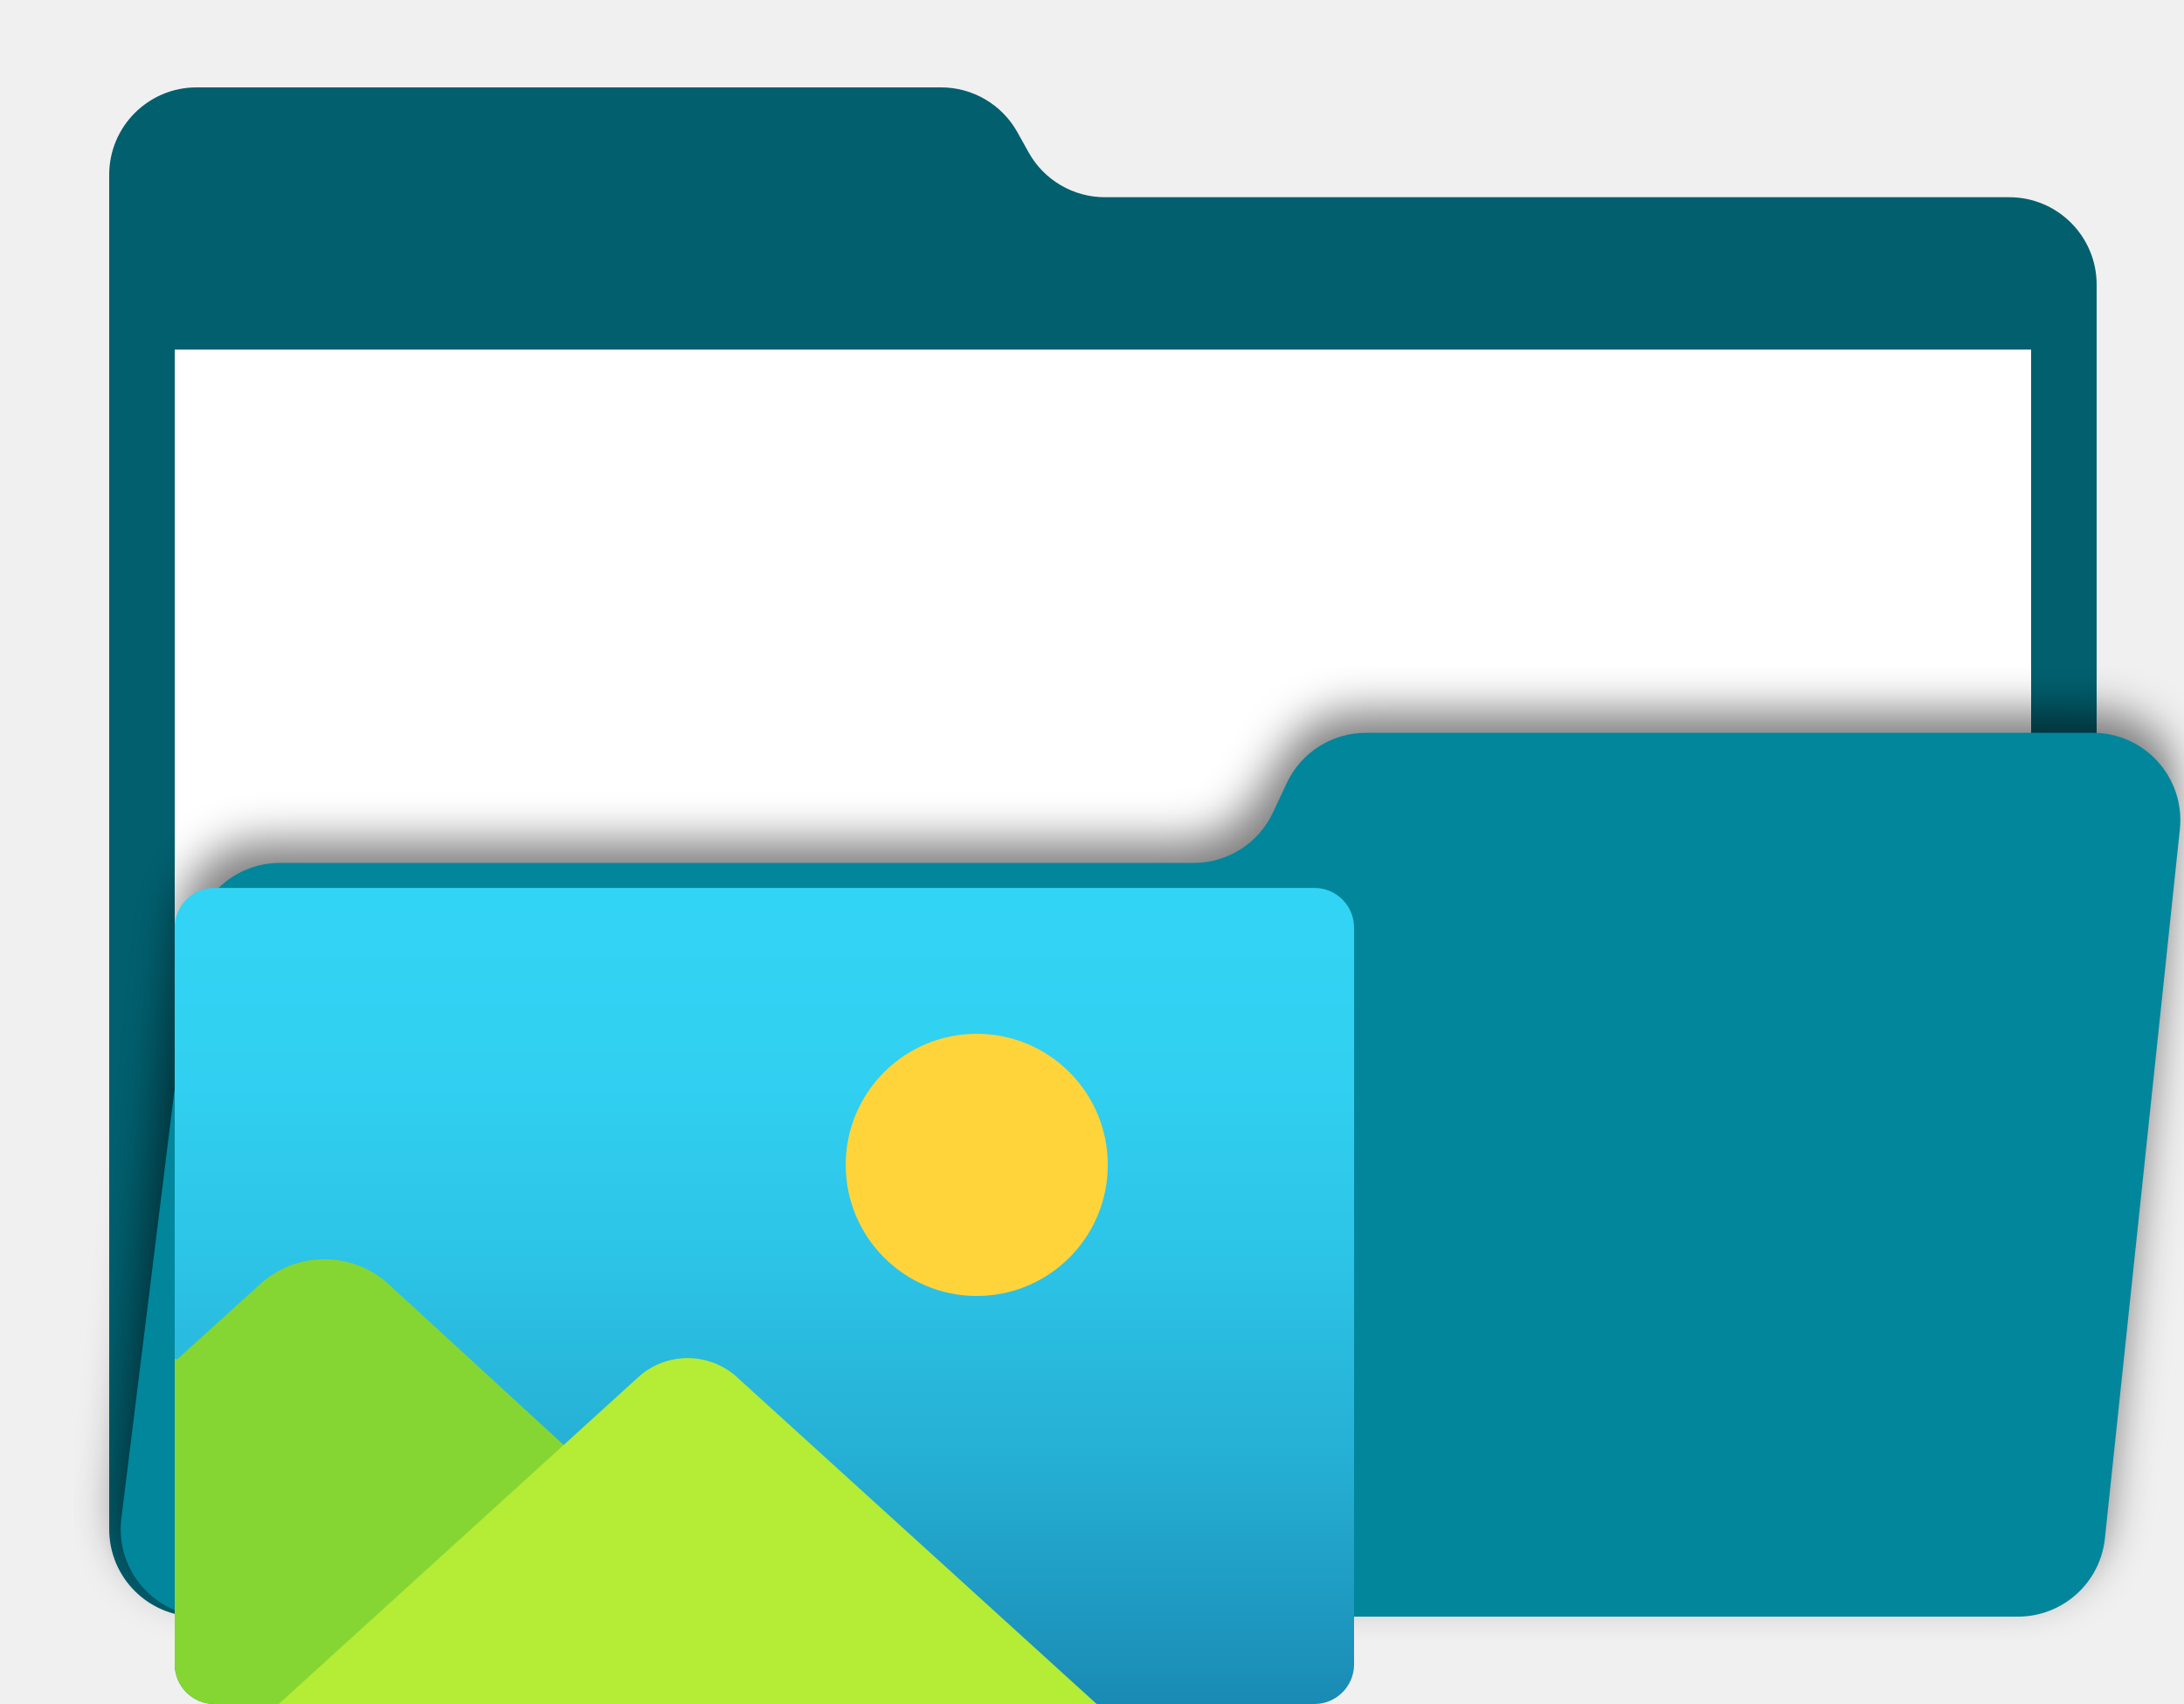
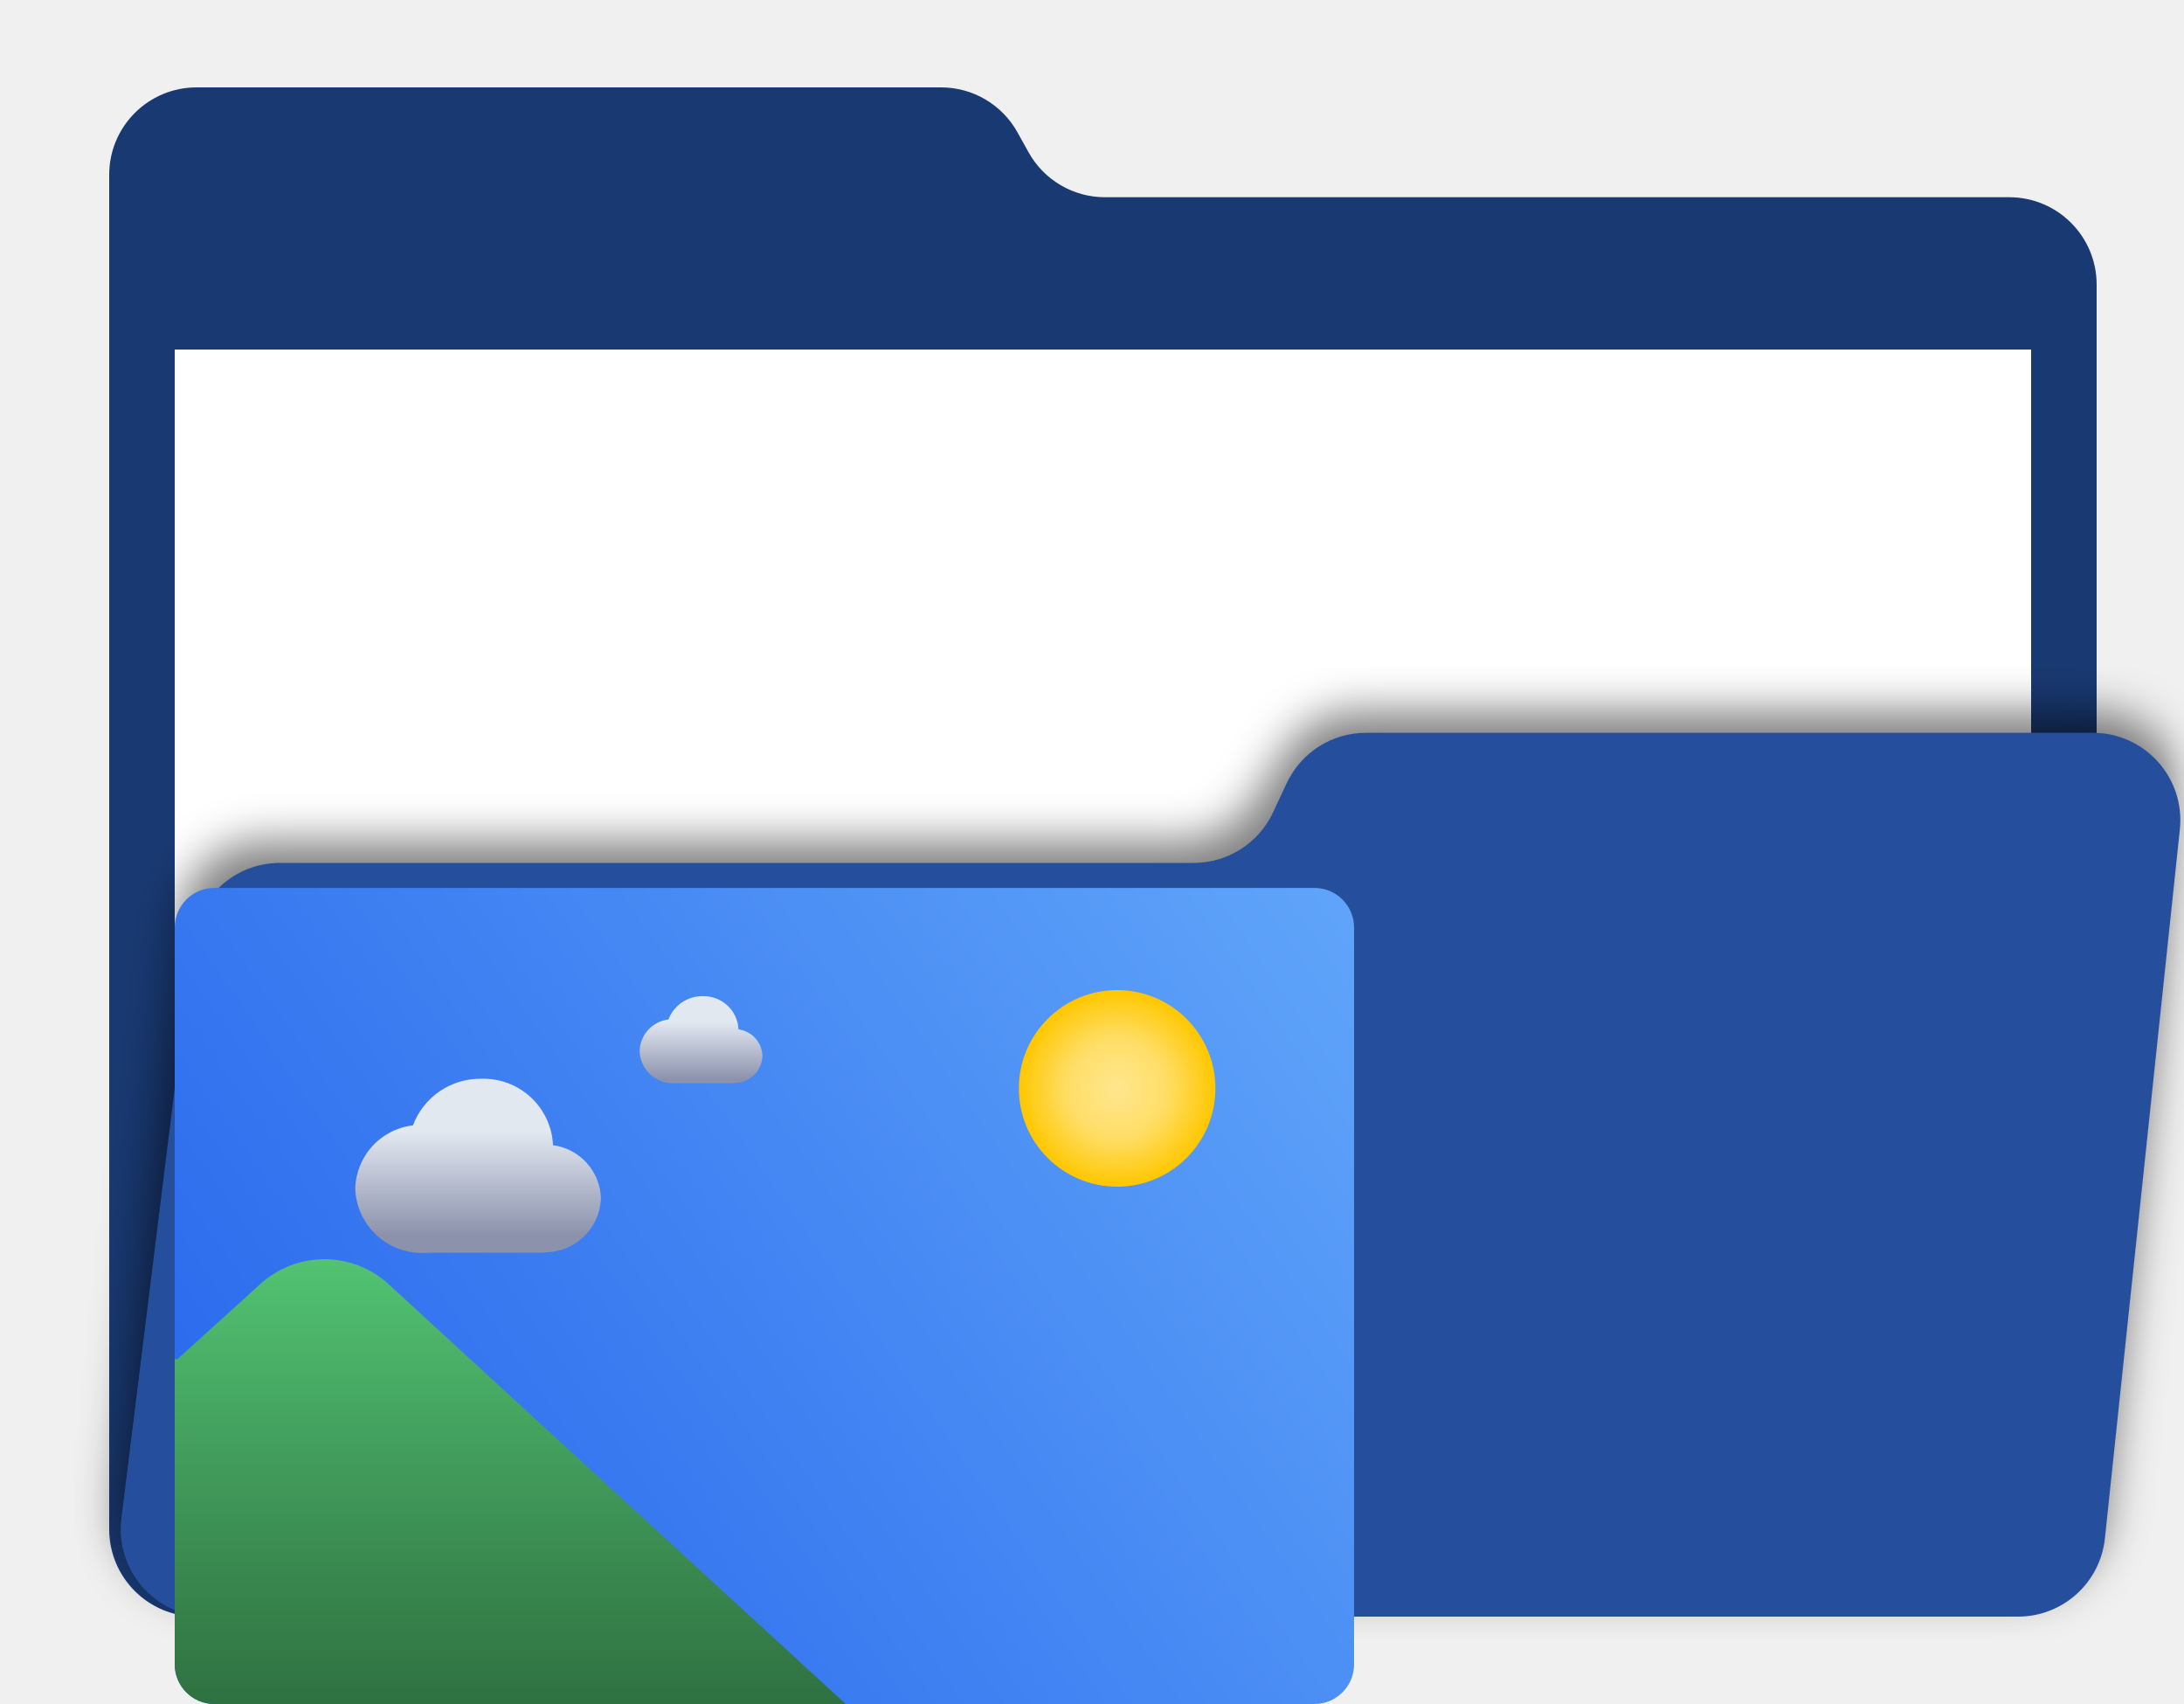
- <svg xmlns="http://www.w3.org/2000/svg" viewBox="0 0 100 78">
-   <g clip-path="url(#clip0_384_249)">
-     <path d="M9 74H92C94.209 74 96 72.209 96 70V13.028C96 10.819 94.209 9.028 92 9.028H50.592C49.141 9.028 47.803 8.242 47.097 6.974L46.585 6.054C45.879 4.786 44.541 4 43.09 4H9C6.791 4 5 5.791 5 8V70C5 72.209 6.791 74 9 74Z" fill="#015F6E" />
-     <rect x="8" y="16" width="85" height="57" fill="white" />
-     <g filter="url(#filter0_f_384_249)">
-       <path d="M92.401 73H9.426C7.058 73 5.208 70.953 5.447 68.596L8.135 42.096C8.342 40.054 10.062 38.5 12.115 38.5H54.06C55.439 38.5 56.721 37.79 57.452 36.62L58.825 34.424C59.556 33.255 60.842 32.545 62.221 32.545H95.83C98.205 32.545 100.059 34.603 99.81 36.965L96.378 69.421C96.163 71.456 94.447 73 92.401 73Z" fill="black" fill-opacity="0.5" />
-     </g>
-     <path d="M92.401 74H9.526C7.122 74 5.261 71.894 5.557 69.508L8.842 43.008C9.09 41.004 10.794 39.5 12.813 39.5H54.655C56.205 39.5 57.621 38.605 58.281 37.202L58.919 35.843C59.579 34.44 60.989 33.545 62.539 33.545H95.832C98.207 33.545 100.059 35.603 99.81 37.965L96.378 70.421C96.163 72.456 94.447 74 92.401 74Z" fill="#01869C" />
-     <g clip-path="url(#clip1_384_249)">
-       <path d="M60.183 40.645H9.817C8.813 40.645 8 41.458 8 42.462V76.183C8 77.186 8.813 78 9.817 78H60.183C61.187 78 62 77.186 62 76.183V42.462C62 41.458 61.187 40.645 60.183 40.645Z" fill="url(#paint0_linear_384_249)" />
-       <path d="M8.118 62.219L12.018 58.687C12.809 58.012 13.814 57.641 14.853 57.641C15.893 57.641 16.898 58.012 17.688 58.687L38.723 78H9.817C9.335 78 8.873 77.809 8.532 77.468C8.191 77.127 8 76.665 8 76.183V62.207L8.118 62.219Z" fill="#86D633" />
-       <path d="M50.213 78L33.67 62.972C33.06 62.452 32.285 62.166 31.484 62.166C30.683 62.166 29.908 62.452 29.299 62.972L12.762 78H50.213Z" fill="#B4EC36" />
-       <circle cx="44.723" cy="53.322" r="6" fill="#FFD43B" />
-     </g>
+ <svg xmlns="http://www.w3.org/2000/svg" viewBox="0 0 100 78" fill="none">
+   <rect width="100" height="78" fill="none" />
+   <path d="M9 74H92C94.209 74 96 72.209 96 70V13.028C96 10.819 94.209 9.028 92 9.028H50.592C49.141 9.028 47.803 8.242 47.097 6.974L46.585 6.054C45.879 4.786 44.541 4 43.09 4H9C6.791 4 5 5.791 5 8V70C5 72.209 6.791 74 9 74Z" fill="#193972" />
+   <rect x="8" y="16" width="85" height="57" fill="white" />
+   <g filter="url(#imagem)">
+     <path d="M92.401 73H9.426C7.058 73 5.208 70.953 5.447 68.596L8.135 42.096C8.342 40.054 10.062 38.5 12.115 38.5H54.06C55.439 38.5 56.721 37.79 57.452 36.62L58.825 34.424C59.556 33.255 60.842 32.545 62.221 32.545H95.83C98.205 32.545 100.059 34.603 99.81 36.965L96.378 69.421C96.163 71.456 94.447 73 92.401 73Z" fill="black" fill-opacity="0.5" />
  </g>
+   <path d="M92.401 74H9.526C7.122 74 5.261 71.894 5.557 69.508L8.842 43.008C9.09 41.004 10.794 39.5 12.813 39.5H54.655C56.205 39.5 57.621 38.605 58.281 37.202L58.919 35.843C59.579 34.44 60.989 33.545 62.539 33.545H95.832C98.207 33.545 100.059 35.603 99.81 37.965L96.378 70.421C96.163 72.456 94.447 74 92.401 74Z" fill="#254F9C" />
+   <rect width="54" height="37.355" fill="none" transform="translate(8 40.6447)" />
+   <path d="M60.183 40.645H9.817C8.813 40.645 8 41.458 8 42.462V76.183C8 77.186 8.813 78 9.817 78H60.183C61.187 78 62 77.186 62 76.183V42.462C62 41.458 61.187 40.645 60.183 40.645Z" fill="url(#ceu)" />
+   <path d="M8.118 62.219L12.018 58.687C12.809 58.012 13.814 57.641 14.853 57.641C15.893 57.641 16.898 58.012 17.688 58.687L38.723 78H9.817C9.335 78 8.873 77.809 8.532 77.468C8.191 77.127 8 76.665 8 76.183V62.207L8.118 62.219Z" fill="url(#montanha0)" />
+   <path d="M50.213 78L33.67 62.972C33.06 62.452 32.285 62.166 31.484 62.166C30.683 62.166 29.908 62.452 29.299 62.972L12.762 78H50.213Z" fill="url(#paint2_linear_384_249)" />
+   <circle cx="51.151" cy="49.821" r="4.5" fill="url(#sol)" />
+   <path fill="url(#nuvem0)" d="M34.91 48.339C34.902 48.039 34.788 47.751 34.587 47.528C34.386 47.305 34.111 47.16 33.814 47.121C33.795 46.703 33.612 46.309 33.305 46.024C32.998 45.74 32.591 45.587 32.173 45.6C31.834 45.595 31.502 45.695 31.221 45.886C30.941 46.077 30.727 46.349 30.607 46.666C30.25 46.709 29.919 46.879 29.676 47.145C29.434 47.412 29.295 47.756 29.285 48.117C29.301 48.522 29.476 48.904 29.773 49.18C30.07 49.456 30.465 49.602 30.869 49.588C30.917 49.588 30.963 49.588 31.009 49.581H33.574C33.597 49.581 33.62 49.578 33.641 49.572C33.971 49.569 34.287 49.44 34.523 49.21C34.76 48.98 34.899 48.668 34.91 48.339Z" />
+   <path fill="url(#nuvem1)" d="M27.515 54.857C27.498 54.256 27.269 53.681 26.867 53.235C26.465 52.788 25.916 52.5 25.321 52.421C25.283 51.584 24.918 50.797 24.303 50.227C23.689 49.658 22.876 49.354 22.039 49.38C21.361 49.369 20.696 49.569 20.136 49.95C19.576 50.332 19.147 50.877 18.908 51.512C18.192 51.597 17.532 51.937 17.046 52.469C16.561 53.002 16.283 53.691 16.265 54.412C16.295 55.222 16.646 55.986 17.24 56.538C17.834 57.09 18.623 57.383 19.433 57.354C19.527 57.354 19.619 57.354 19.712 57.341H24.842C24.887 57.341 24.933 57.334 24.976 57.322C25.636 57.317 26.268 57.058 26.741 56.599C27.213 56.14 27.491 55.516 27.515 54.857Z" />
  <defs>
-     <filter id="filter0_f_384_249" x="3.426" y="30.545" width="98.406" height="44.455" filterUnits="userSpaceOnUse" color-interpolation-filters="sRGB">
+     <filter id="imagem" x="3.426" y="30.545" width="98.406" height="44.455" filterUnits="userSpaceOnUse" color-interpolation-filters="sRGB">
      <feFlood flood-opacity="0" result="BackgroundImageFix" />
      <feBlend mode="normal" in="SourceGraphic" in2="BackgroundImageFix" result="shape" />
      <feGaussianBlur stdDeviation="1" result="effect1_foregroundBlur_384_249" />
    </filter>
-     <linearGradient id="paint0_linear_384_249" x1="35" y1="40.645" x2="35" y2="78" gradientUnits="userSpaceOnUse">
-       <stop stop-color="#32D4F5" />
-       <stop offset="0.228" stop-color="#31D0F1" />
-       <stop offset="0.463" stop-color="#2CC3E6" />
-       <stop offset="0.703" stop-color="#25AFD4" />
-       <stop offset="0.944" stop-color="#1C92BA" />
-       <stop offset="1" stop-color="#198AB3" />
+     <linearGradient id="ceu" x1="62" y1="40.645" x2="8" y2="78" gradientUnits="userSpaceOnUse">
+       <stop stop-color="#60A5FA" />
+       <stop offset="0.299" stop-color="#4E91F5" />
+       <stop offset="0.603" stop-color="#3B7CF1" />
+       <stop offset="1" stop-color="#2563EB" />
    </linearGradient>
-     <clipPath id="clip0_384_249">
-       <rect width="100" height="78" fill="white" />
-     </clipPath>
-     <clipPath id="clip1_384_249">
-       <rect width="54" height="37.355" fill="white" transform="translate(8 40.6447)" />
-     </clipPath>
+     <linearGradient id="montanha0" x1="23.361" y1="57.641" x2="23.361" y2="78" gradientUnits="userSpaceOnUse">
+       <stop stop-color="#52C372" />
+       <stop offset="0.5" stop-color="#409859" />
+       <stop offset="1" stop-color="#2F7141" />
+     </linearGradient>
+     <linearGradient id="montanha1" x1="31.487" y1="62.166" x2="31.487" y2="78" gradientUnits="userSpaceOnUse">
+       <stop stop-color="#3C9354" />
+       <stop offset="1" stop-color="#265934" />
+     </linearGradient>
+     <radialGradient id="sol" cx="0" cy="0" r="1" gradientUnits="userSpaceOnUse" gradientTransform="translate(51.1508 49.8213) rotate(90) scale(4.5)">
+       <stop offset="0.02" stop-color="#FFE68D" />
+       <stop offset="0.5" stop-color="#FFDE67" />
+       <stop offset="1" stop-color="#FFC700" />
+     </radialGradient>
+     <linearGradient id="nuvem0" x1="32.098" y1="45.6" x2="32.098" y2="49.589" gradientUnits="userSpaceOnUse">
+       <stop offset="0.298" stop-color="#E2E8F0" />
+       <stop offset="0.957" stop-color="#8C92AC" />
+     </linearGradient>
+     <linearGradient id="nuvem1" x1="21.89" y1="49.378" x2="21.89" y2="57.356" gradientUnits="userSpaceOnUse">
+       <stop offset="0.303" stop-color="#E2E8F0" />
+       <stop offset="0.899" stop-color="#8C92AC" />
+     </linearGradient>
  </defs>
</svg>
